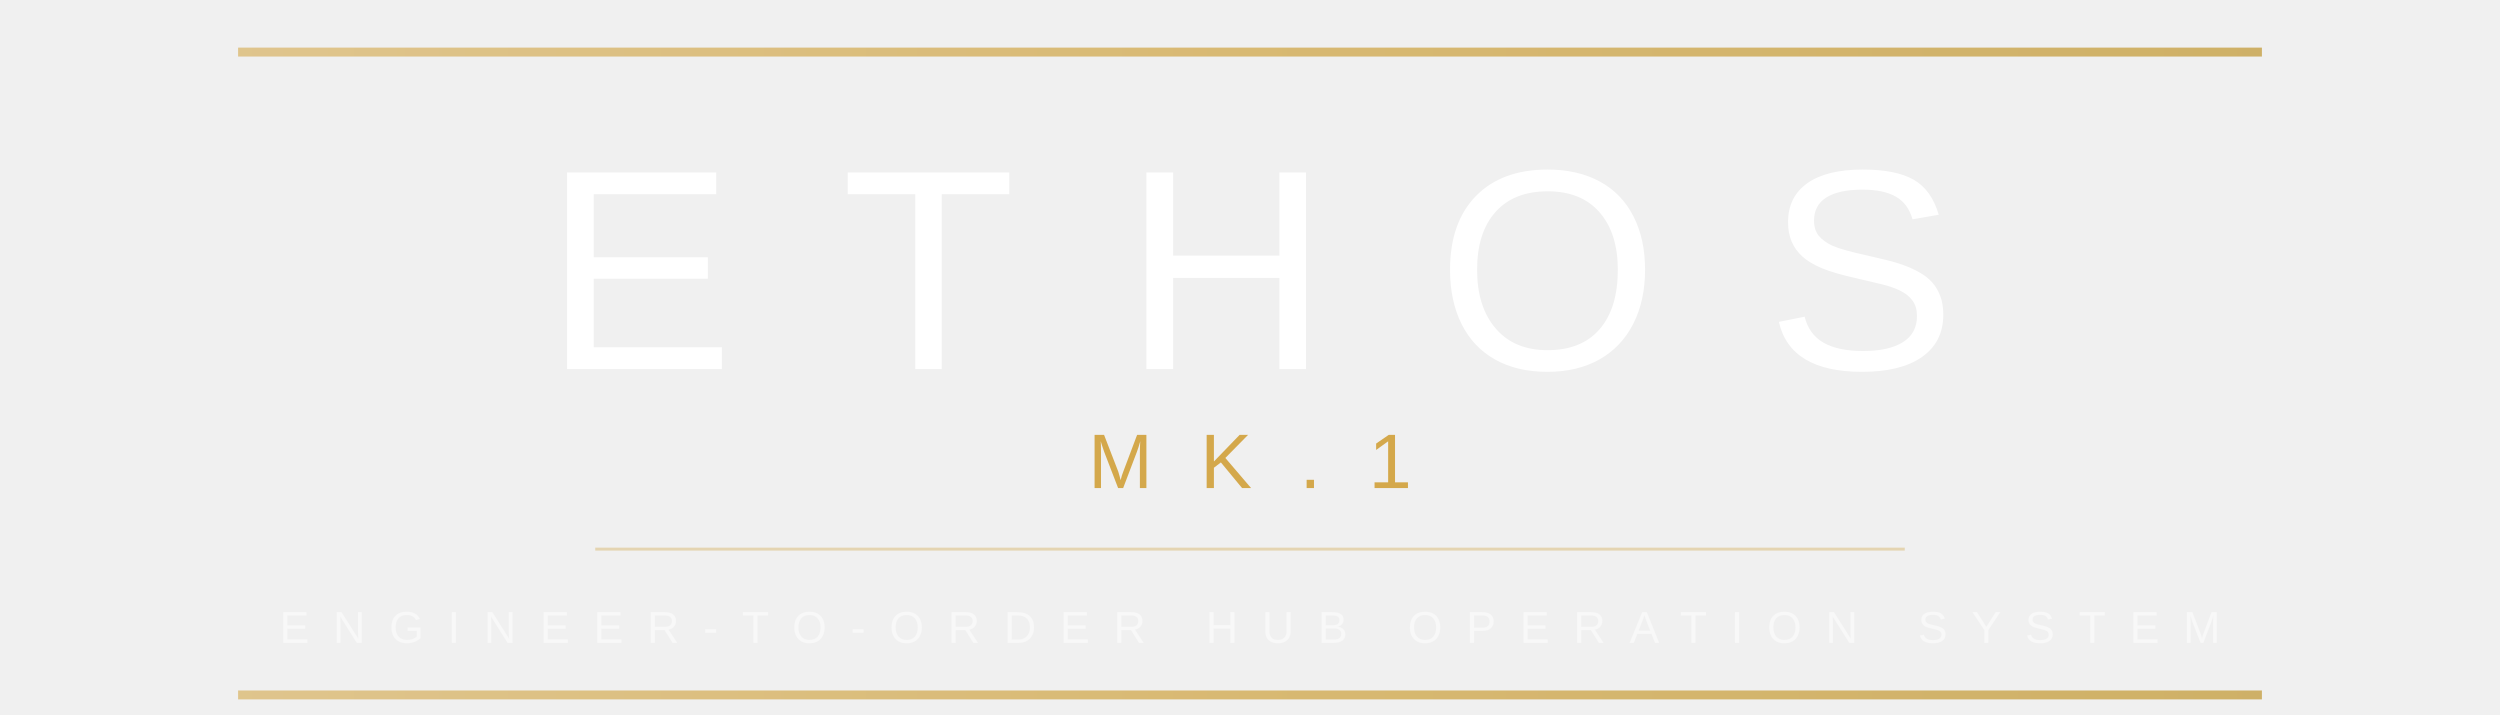
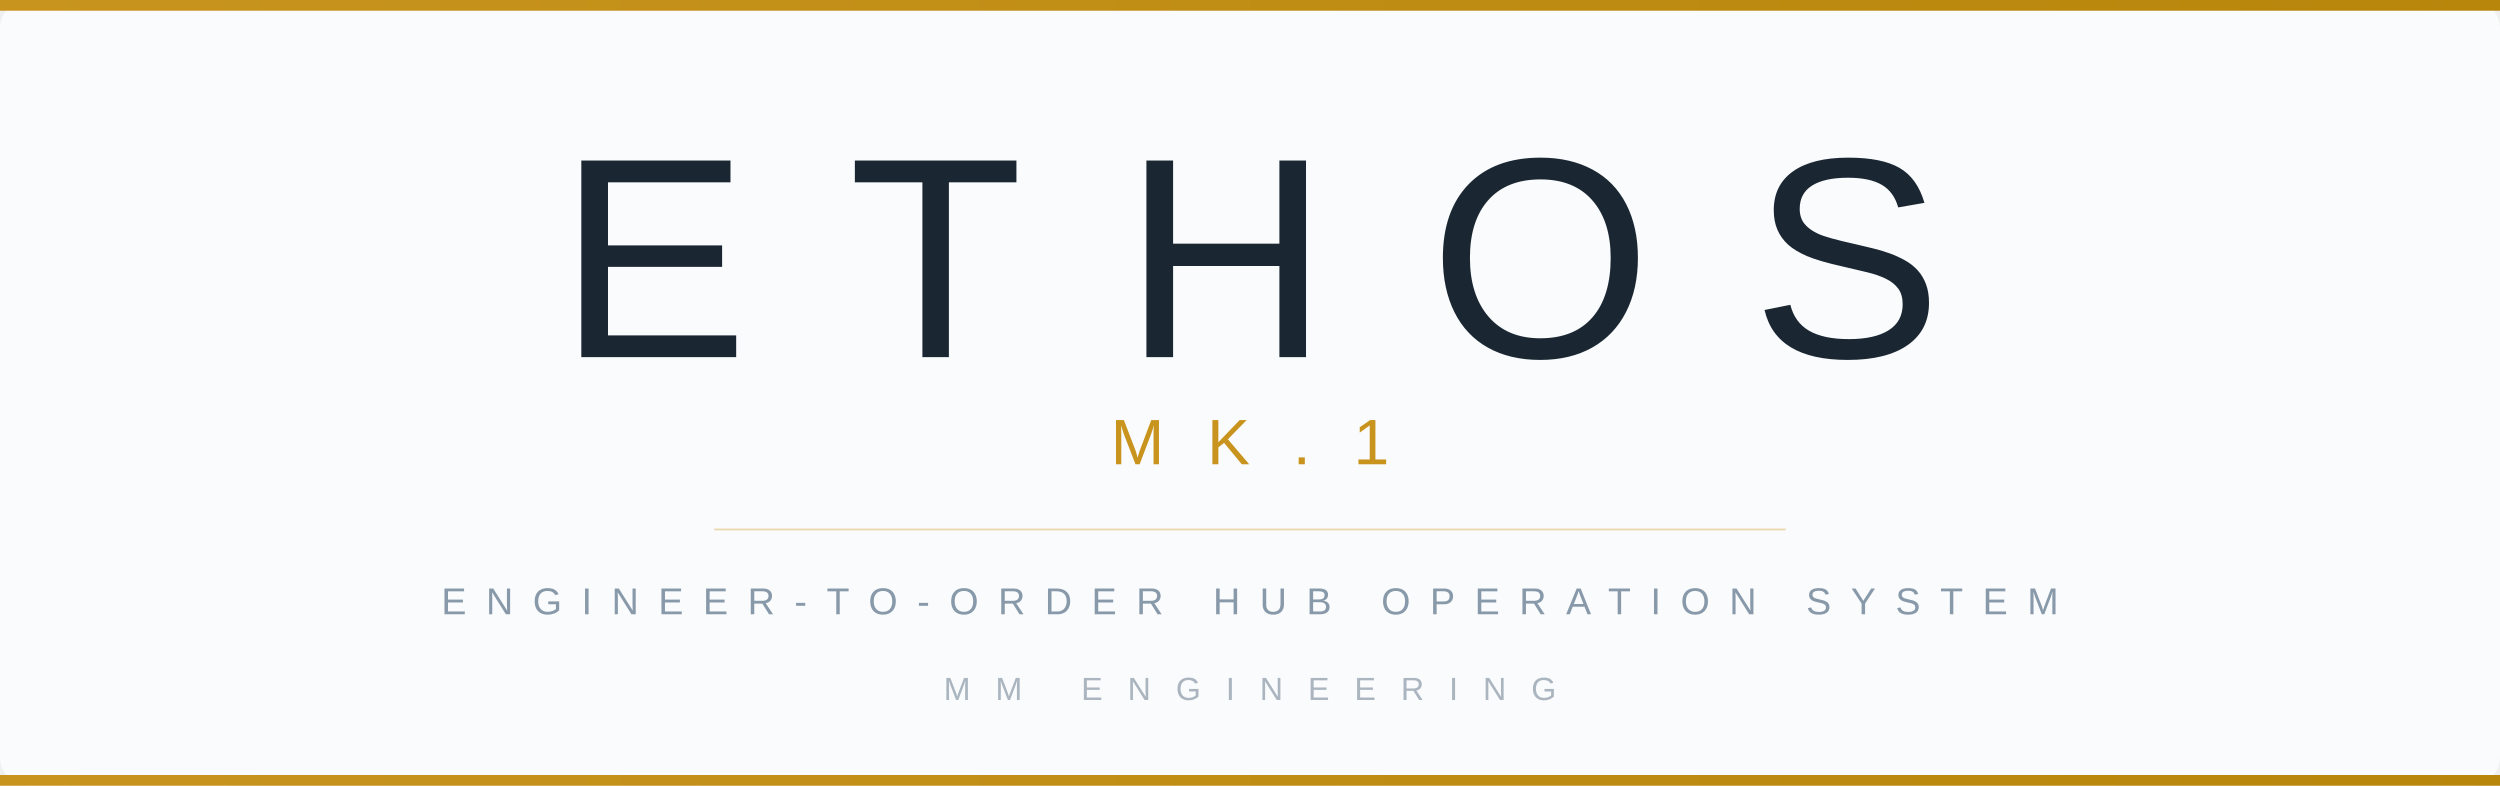
- <svg xmlns="http://www.w3.org/2000/svg" viewBox="0 0 420 120" width="420" height="120">
+ <svg xmlns="http://www.w3.org/2000/svg" viewBox="0 0 700 220" width="700" height="220">
  <defs>
    <linearGradient id="goldGrad" x1="0%" y1="0%" x2="100%" y2="0%">
-       <stop offset="0%" style="stop-color:#D4A84B;stop-opacity:1" />
-       <stop offset="50%" style="stop-color:#C8941E;stop-opacity:1" />
+       <stop offset="0%" style="stop-color:#C8941E;stop-opacity:1" />
      <stop offset="100%" style="stop-color:#B8860B;stop-opacity:1" />
    </linearGradient>
  </defs>
-   <rect x="40" y="8" width="340" height="1.5" fill="url(#goldGrad)" opacity="0.6" />
-   <text x="210" y="62" text-anchor="middle" font-family="'Segoe UI', 'Helvetica Neue', Arial, sans-serif" font-size="48" font-weight="300" letter-spacing="18" fill="#FFFFFF">
+   <rect width="700" height="220" rx="8" fill="#FAFBFC" />
+   <rect x="0" y="0" width="700" height="3" rx="8 8 0 0" fill="url(#goldGrad)" />
+   <text x="350" y="100" text-anchor="middle" font-family="'SF Pro Display', 'Helvetica Neue', 'Arial', sans-serif" font-size="80" font-weight="200" letter-spacing="28" fill="#1A2733">
    ETHOS
  </text>
-   <text x="210" y="82" text-anchor="middle" font-family="'Segoe UI', 'Helvetica Neue', Arial, sans-serif" font-size="13" font-weight="300" letter-spacing="8" fill="#D4A84B">
-     MK.1
+   <text x="350" y="130" text-anchor="middle" font-family="'SF Pro Display', 'Helvetica Neue', 'Arial', sans-serif" font-size="18" font-weight="300" letter-spacing="12" fill="#C8941E">
+          MK.1
  </text>
-   <rect x="100" y="92" width="220" height="0.5" fill="#C8941E" opacity="0.3" />
-   <text x="210" y="108" text-anchor="middle" font-family="'Segoe UI', 'Helvetica Neue', Arial, sans-serif" font-size="7.5" font-weight="300" letter-spacing="4" fill="rgba(255,255,255,0.5)">
+   <rect x="200" y="148" width="300" height="0.5" fill="#C8941E" opacity="0.35" />
+   <text x="350" y="172" text-anchor="middle" font-family="'SF Pro Display', 'Helvetica Neue', 'Arial', sans-serif" font-size="10.5" font-weight="300" letter-spacing="5.5" fill="#8899AA">
    ENGINEER-TO-ORDER HUB OPERATION SYSTEM
  </text>
-   <rect x="40" y="116" width="340" height="1.5" fill="url(#goldGrad)" opacity="0.6" />
+   <text x="350" y="196" text-anchor="middle" font-family="'SF Pro Display', 'Helvetica Neue', 'Arial', sans-serif" font-size="9" font-weight="400" letter-spacing="7" fill="#AAB5C0">
+     MM ENGINEERING
+   </text>
+   <rect x="0" y="217" width="700" height="3" rx="0 0 8 8" fill="url(#goldGrad)" />
</svg>
